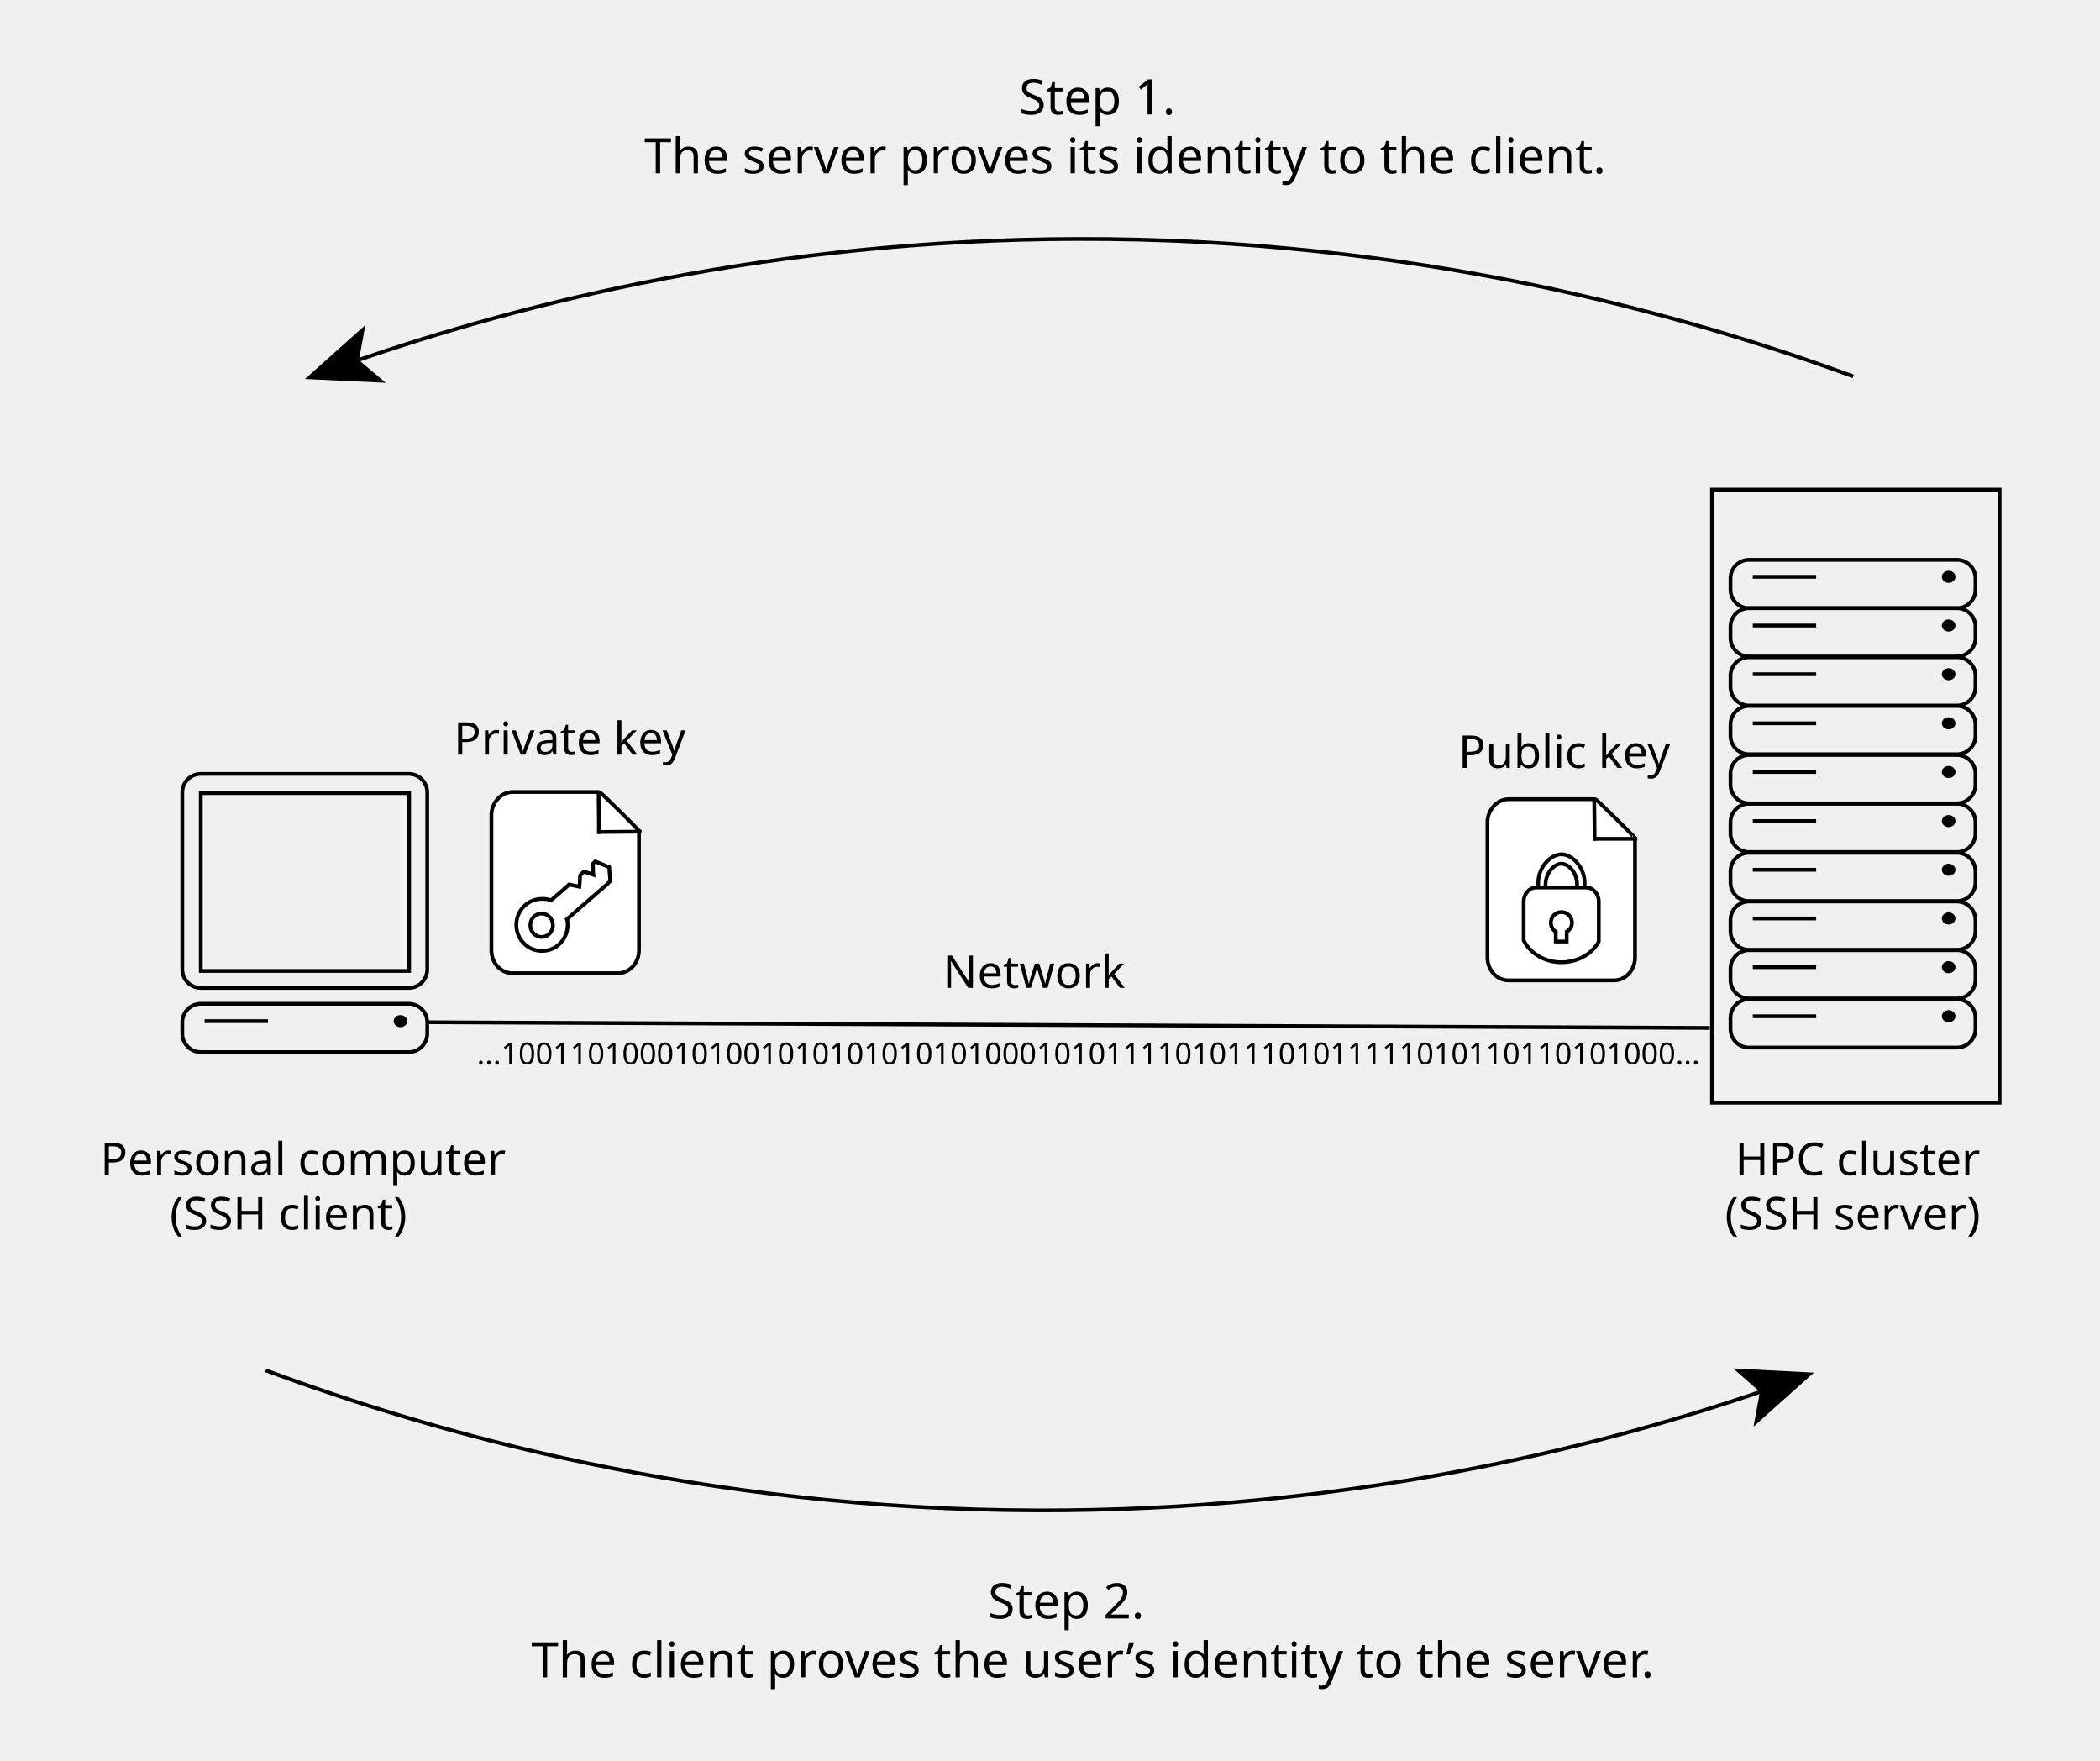
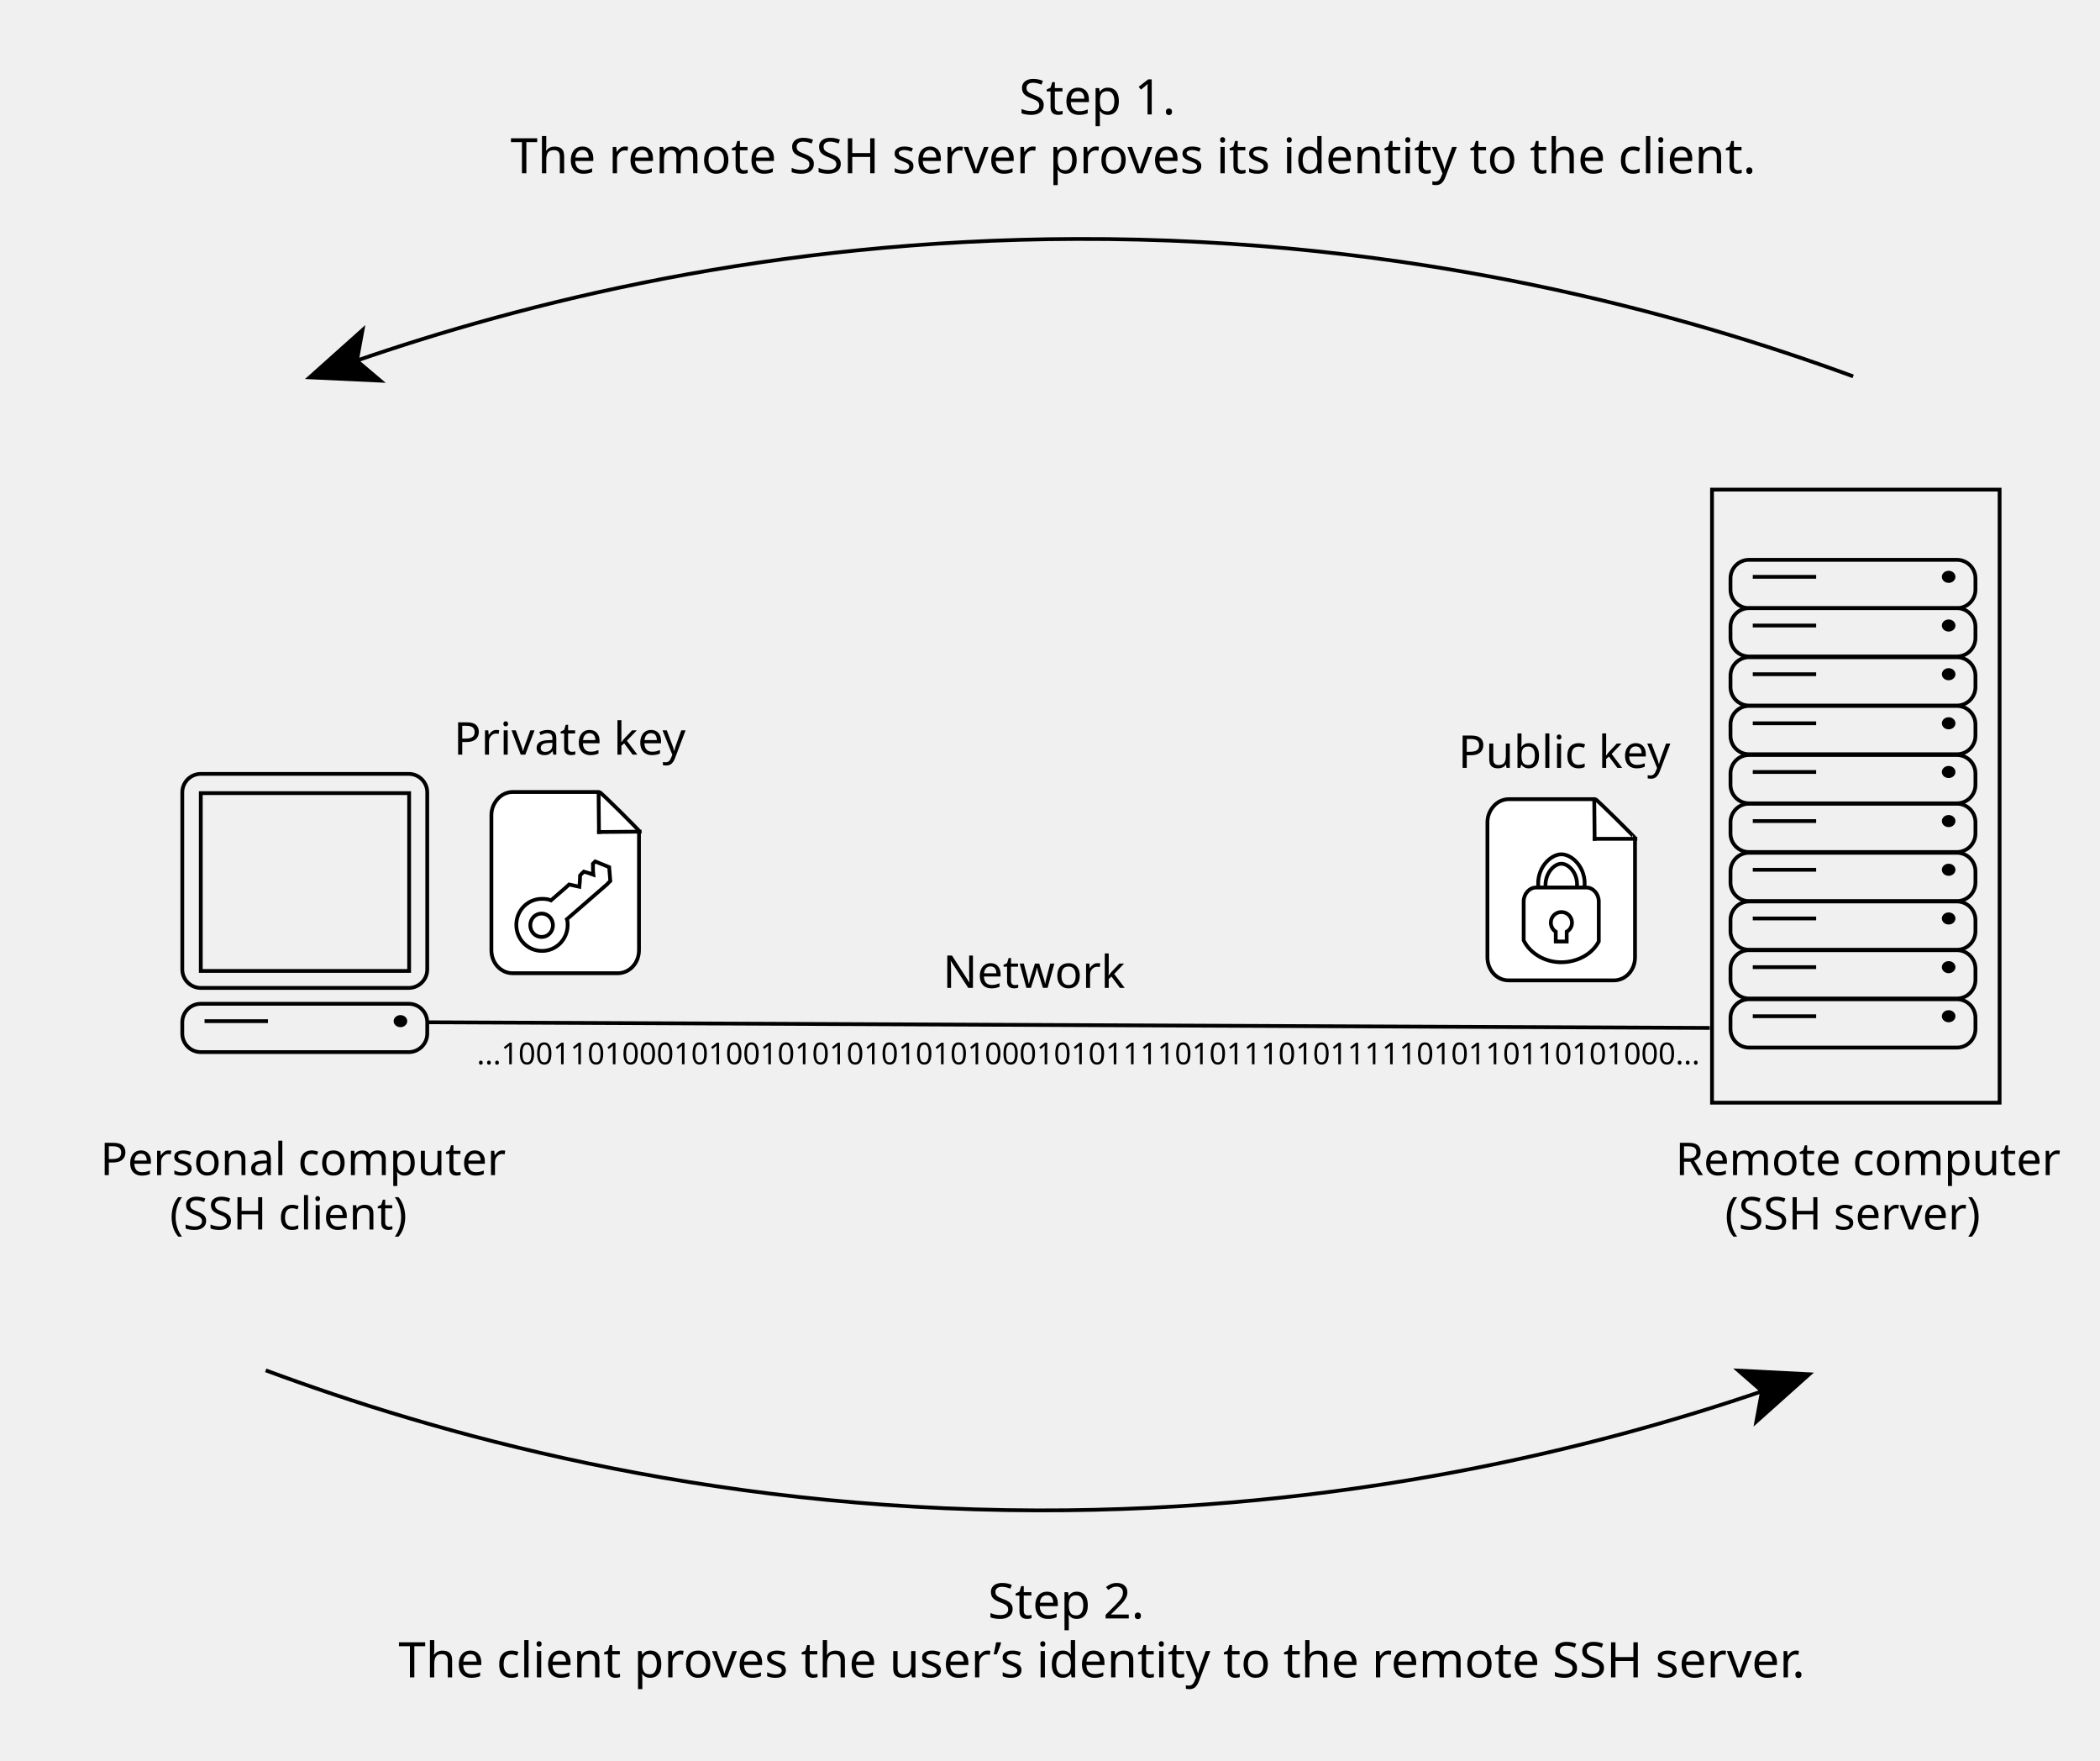
<svg xmlns="http://www.w3.org/2000/svg" version="1.1" id="Layer_1" x="0px" y="0px" viewBox="0 0 556.4 466.4" style="enable-background:new 0 0 556.4 466.4;" xml:space="preserve">
  <style type="text/css">
	.st0{font-family:'ArialMT';}
	.st1{font-size:12px;}
	.st2{fill:none;stroke:#000000;stroke-miterlimit:10;}
	.st3{stroke:#000000;stroke-miterlimit:10;}
	.st4{fill:#FFFFFF;stroke:#000000;stroke-miterlimit:10;}
	.st5{fill:none;stroke:#000000;stroke-linecap:square;stroke-miterlimit:10;}
	.st6{fill:none;stroke:#000000;stroke-linecap:round;stroke-miterlimit:10;}
	.st7{fill:#020203;}
	.st8{fill:none;}
	.st9{font-size:8px;}
	.st10{font-size:13px;}
</style>
-   <text transform="matrix(1 0 0 1 26.5834 311.2922)">
-     <tspan x="0" y="0" class="st0 st1">Personal computer</tspan>
-     <tspan x="18.4" y="14.4" class="st0 st1">(SSH client)</tspan>
-   </text>
+   <text transform="matrix(1 0 0 1 26.5834 311.2922)" class="st0 st1">Personal computer</text>
+   <text transform="matrix(1 0 0 1 44.9834 325.6922)" class="st0 st1">(SSH client)</text>
  <path class="st2" d="M108.3,261.7H53.2c-2.7,0-4.9-2.2-4.9-4.9v-46.9c0-2.7,2.2-4.9,4.9-4.9h55.1c2.7,0,4.9,2.2,4.9,4.9v46.9  C113.2,259.5,111,261.7,108.3,261.7z" />
  <polygon class="st2" points="108.4,257.2 53.2,257.2 53.2,210.1 102,210.1 108.4,210.1 " />
  <path class="st2" d="M108.3,278.7H53.2c-2.7,0-4.9-2.2-4.9-4.9v-3c0-2.7,2.2-4.9,4.9-4.9h55.1c2.7,0,4.9,2.2,4.9,4.9v3  C113.2,276.5,111,278.7,108.3,278.7z" />
  <ellipse class="st3" cx="106.1" cy="270.5" rx="1.3" ry="1.1" />
  <line class="st2" x1="71" y1="270.5" x2="54.2" y2="270.5" />
  <line class="st2" x1="113.2" y1="270.8" x2="453" y2="272.3" />
  <text transform="matrix(1 0 0 1 249.8291 261.6893)" class="st0 st1">Network</text>
  <path class="st2" d="M518.5,264.5h-55.1c-2.7,0-4.9-2.2-4.9-4.9v-3c0-2.7,2.2-4.9,4.9-4.9h55.1c2.7,0,4.9,2.2,4.9,4.9v3  C523.4,262.3,521.2,264.5,518.5,264.5z" />
  <ellipse class="st3" cx="516.3" cy="256.2" rx="1.3" ry="1.1" />
  <line class="st2" x1="481.2" y1="256.2" x2="464.4" y2="256.2" />
  <path class="st2" d="M518.5,251.6h-55.1c-2.7,0-4.9-2.2-4.9-4.9v-3c0-2.7,2.2-4.9,4.9-4.9h55.1c2.7,0,4.9,2.2,4.9,4.9v3  C523.4,249.4,521.2,251.6,518.5,251.6z" />
  <ellipse class="st3" cx="516.3" cy="243.3" rx="1.3" ry="1.1" />
  <line class="st2" x1="481.2" y1="243.3" x2="464.4" y2="243.3" />
  <path class="st2" d="M518.5,277.5h-55.1c-2.7,0-4.9-2.2-4.9-4.9v-3c0-2.7,2.2-4.9,4.9-4.9h55.1c2.7,0,4.9,2.2,4.9,4.9v3  C523.4,275.3,521.2,277.5,518.5,277.5z" />
  <ellipse class="st3" cx="516.3" cy="269.2" rx="1.3" ry="1.1" />
  <line class="st2" x1="481.2" y1="269.2" x2="464.4" y2="269.2" />
  <path class="st2" d="M518.5,225.7h-55.1c-2.7,0-4.9-2.2-4.9-4.9v-3c0-2.7,2.2-4.9,4.9-4.9h55.1c2.7,0,4.9,2.2,4.9,4.9v3  C523.4,223.5,521.2,225.7,518.5,225.7z" />
  <ellipse class="st3" cx="516.3" cy="217.5" rx="1.3" ry="1.1" />
  <line class="st2" x1="481.2" y1="217.5" x2="464.4" y2="217.5" />
  <path class="st2" d="M518.5,212.8h-55.1c-2.7,0-4.9-2.2-4.9-4.9v-3c0-2.7,2.2-4.9,4.9-4.9h55.1c2.7,0,4.9,2.2,4.9,4.9v3  C523.4,210.6,521.2,212.8,518.5,212.8z" />
  <ellipse class="st3" cx="516.3" cy="204.5" rx="1.3" ry="1.1" />
  <line class="st2" x1="481.2" y1="204.5" x2="464.4" y2="204.5" />
  <path class="st2" d="M518.5,238.7h-55.1c-2.7,0-4.9-2.2-4.9-4.9v-3c0-2.7,2.2-4.9,4.9-4.9h55.1c2.7,0,4.9,2.2,4.9,4.9v3  C523.4,236.5,521.2,238.7,518.5,238.7z" />
  <ellipse class="st3" cx="516.3" cy="230.4" rx="1.3" ry="1.1" />
  <line class="st2" x1="481.2" y1="230.4" x2="464.4" y2="230.4" />
  <path class="st2" d="M518.5,186.9h-55.1c-2.7,0-4.9-2.2-4.9-4.9v-3c0-2.7,2.2-4.9,4.9-4.9h55.1c2.7,0,4.9,2.2,4.9,4.9v3  C523.4,184.7,521.2,186.9,518.5,186.9z" />
  <ellipse class="st3" cx="516.3" cy="178.6" rx="1.3" ry="1.1" />
  <line class="st2" x1="481.2" y1="178.6" x2="464.4" y2="178.6" />
  <path class="st2" d="M518.5,173.9h-55.1c-2.7,0-4.9-2.2-4.9-4.9v-3c0-2.7,2.2-4.9,4.9-4.9h55.1c2.7,0,4.9,2.2,4.9,4.9v3  C523.4,171.7,521.2,173.9,518.5,173.9z" />
  <ellipse class="st3" cx="516.3" cy="165.7" rx="1.3" ry="1.1" />
  <line class="st2" x1="481.2" y1="165.7" x2="464.4" y2="165.7" />
  <path class="st2" d="M518.5,199.8h-55.1c-2.7,0-4.9-2.2-4.9-4.9v-3c0-2.7,2.2-4.9,4.9-4.9h55.1c2.7,0,4.9,2.2,4.9,4.9v3  C523.4,197.6,521.2,199.8,518.5,199.8z" />
  <ellipse class="st3" cx="516.3" cy="191.6" rx="1.3" ry="1.1" />
  <line class="st2" x1="481.2" y1="191.6" x2="464.4" y2="191.6" />
  <path class="st2" d="M518.5,161.1h-55.1c-2.7,0-4.9-2.2-4.9-4.9v-3c0-2.7,2.2-4.9,4.9-4.9h55.1c2.7,0,4.9,2.2,4.9,4.9v3  C523.4,158.9,521.2,161.1,518.5,161.1z" />
  <ellipse class="st3" cx="516.3" cy="152.8" rx="1.3" ry="1.1" />
  <line class="st2" x1="481.2" y1="152.8" x2="464.4" y2="152.8" />
  <polygon class="st2" points="529.8,292.1 453.6,292.1 453.6,129.7 521,129.7 529.8,129.7 " />
-   <text transform="matrix(1 0 0 1 459.7318 311.2926)">
-     <tspan x="0" y="0" class="st0 st1">HPC cluster</tspan>
-     <tspan x="-2.7" y="14.4" class="st0 st1">(SSH server)</tspan>
-   </text>
+   <text transform="matrix(1 0 0 1 443.932 311.2926)" class="st0 st1">Remote computer</text>
+   <text transform="matrix(1 0 0 1 457.0318 325.6926)" class="st0 st1">(SSH server)</text>
  <g>
    <g>
      <path class="st4" d="M158.8,209.8c-7.3,0-15.6,0-22.9,0c-0.4,0-2.4,0-4,1.8c-1,1.1-1.7,2.6-1.7,4.3v35.8c0,3.4,2.5,6.1,5.6,6.1    h27.9c3.1,0,5.6-2.7,5.6-6.1v-31.6C169.5,220.1,159.2,209.8,158.8,209.8z" />
      <line class="st5" x1="158.7" y1="220.4" x2="158.6" y2="210" />
      <line class="st5" x1="169.5" y1="220.3" x2="158.7" y2="220.4" />
      <path class="st6" d="M159.9,210.1" />
    </g>
    <path class="st7" d="M150,236.2" />
-     <path class="st4" d="M161.7,233.4c-0.1-1.2-0.2-2.5-0.3-3.7c-1.2-0.5-2.5-1-3.7-1.5c-0.2,0.2-0.4,0.4-0.6,0.6c0,1,0,2,0.1,2.9   c-0.8-0.3-1.7-0.6-2.5-0.8c-0.3,0.3-0.7,0.6-1,1c0,1-0.1,2-0.2,3c-0.9-0.2-1.8-0.4-2.7-0.6c-0.3,0.3-0.7,0.6-1,0.9   c-1.3,1.1-2.5,2.2-3.8,3.3c-0.7-0.3-1.5-0.4-2.4-0.4c-3.8,0-6.8,3.1-6.8,6.9c0,3.8,3,6.9,6.8,6.9c3.8,0,6.8-3.1,6.8-6.9   c0-0.5,0-1-0.2-1.5c3.6-3.1,7.1-6.2,10.7-9.3C161.1,233.9,161.4,233.7,161.7,233.4z M143.5,248.2c-1.7,0-3-1.4-3-3.1   c0-1.7,1.3-3.1,3-3.1c1.7,0,3,1.4,3,3.1C146.5,246.8,145.2,248.2,143.5,248.2z" />
+     <path class="st4" d="M161.7,233.4c-0.1-1.2-0.2-2.5-0.3-3.7c-1.2-0.5-2.5-1-3.7-1.5c-0.2,0.2-0.4,0.4-0.6,0.6c0,1,0,2,0.1,2.9   c-0.8-0.3-1.7-0.6-2.5-0.8c-0.3,0.3-0.7,0.6-1,1c0,1-0.1,2-0.2,3c-0.9-0.2-1.8-0.4-2.7-0.6c-0.3,0.3-0.7,0.6-1,0.9   c-1.3,1.1-2.5,2.2-3.8,3.3c-0.7-0.3-1.5-0.4-2.4-0.4c-3.8,0-6.8,3.1-6.8,6.9c0,3.8,3,6.9,6.8,6.9s6.8-3.1,6.8-6.9   c0-0.5,0-1-0.2-1.5c3.6-3.1,7.1-6.2,10.7-9.3C161.1,233.9,161.4,233.7,161.7,233.4z M143.5,248.2c-1.7,0-3-1.4-3-3.1   c0-1.7,1.3-3.1,3-3.1s3,1.4,3,3.1S145.2,248.2,143.5,248.2z" />
  </g>
  <g>
    <g>
-       <path class="st4" d="M422.7,211.7c-7.3,0-15.6,0-22.9,0c-0.4,0-2.4,0-4,1.8c-1,1.1-1.7,2.6-1.7,4.3v35.8c0,3.4,2.5,6.1,5.6,6.1    h27.9c3.1,0,5.6-2.7,5.6-6.1v-31.6C433.3,221.9,423,211.7,422.7,211.7z" />
+       <path class="st4" d="M422.7,211.7c-7.3,0-15.6,0-22.9,0c-0.4,0-2.4,0-4,1.8c-1,1.1-1.7,2.6-1.7,4.3v35.8c0,3.4,2.5,6.1,5.6,6.1    h27.9c3.1,0,5.6-2.7,5.6-6.1V222C433.3,221.9,423,211.7,422.7,211.7z" />
      <line class="st5" x1="422.5" y1="222.2" x2="422.4" y2="211.9" />
      <line class="st5" x1="433.3" y1="222.2" x2="422.5" y2="222.2" />
      <path class="st6" d="M423.7,211.9" />
    </g>
    <path class="st2" d="M403.7,249.1c0-3.4,0-6.9,0-10.3c0-2,1.5-3.7,3.3-3.7h13.3c1.8,0,3.3,1.7,3.3,3.7c0,3.5,0,7.1,0,10.6   c-1.8,3.4-5.7,5.5-10,5.5C409.4,254.9,405.4,252.6,403.7,249.1z" />
-     <path class="st2" d="M407.6,235.1c-0.6-5.1,3.2-8.8,6.1-8.8c2.9,0,6.7,3.7,6.1,8.8" />
+     <path class="st2" d="M407.6,235.1c-0.6-5.1,3.2-8.8,6.1-8.8s6.7,3.7,6.1,8.8" />
    <path class="st2" d="M409.5,235.1c-0.3-3.7,2.3-6.4,4.3-6.3c2,0.1,4.4,2.7,4,6.3" />
    <path class="st2" d="M416.5,244.4c0,1-0.5,1.9-1.4,2.4v2.6h-2.9v-2.6c-0.8-0.5-1.3-1.4-1.3-2.4c0-1.5,1.2-2.8,2.8-2.8   C415.3,241.6,416.5,242.9,416.5,244.4z" />
  </g>
  <text transform="matrix(1 0 0 1 386.371 203.4072)" class="st0 st1">Public key</text>
  <text transform="matrix(1 0 0 1 120.2235 199.9079)" class="st0 st1">Private key</text>
  <rect x="118.8" y="276.2" class="st8" width="331" height="7.6" />
  <text transform="matrix(1 0 0 1 126.3334 281.9292)" class="st0 st9">...10011010001010010101010101010001010111101011101011111010110110101000...</text>
  <g>
    <g>
      <path class="st2" d="M491,99.7C446.6,83.4,375.1,63,285.2,63.3c-80.8,0.2-146.7,17-191.2,32.4" />
      <g>
        <polygon points="80.8,100.4 96.8,86.1 95.1,95.4 102.2,101.4    " />
      </g>
    </g>
  </g>
  <g>
    <g>
      <path class="st2" d="M467.3,368.4c-44.7,15.3-111.1,31.9-192.4,31.7c-89.3-0.2-160.3-20.7-204.5-37.1" />
      <g>
        <polygon points="480.6,363.6 459.2,362.5 466.3,368.7 464.6,377.9    " />
      </g>
    </g>
  </g>
  <rect x="90.2" y="21" class="st8" width="400.7" height="32.1" />
-   <text transform="matrix(1 0 0 1 270.0038 30.3078)">
-     <tspan x="0" y="0" class="st0 st10">Step 1. </tspan>
-     <tspan x="-99.3" y="15.6" class="st0 st10">The server proves its identity to the client.</tspan>
-   </text>
+   <text transform="matrix(1 0 0 1 270.0038 30.3078)" class="st0 st10">Step 1. </text>
+   <text transform="matrix(1 0 0 1 135.2587 45.9078)" class="st0 st10">The remote SSH server proves its identity to the client.</text>
  <rect x="82" y="419.4" class="st8" width="400.7" height="32.1" />
-   <text transform="matrix(1 0 0 1 261.7688 428.7282)">
-     <tspan x="0" y="0" class="st0 st10">Step 2. </tspan>
-     <tspan x="-121" y="15.6" class="st0 st10">The client proves the user’s identity to the server.</tspan>
-   </text>
+   <text transform="matrix(1 0 0 1 261.7688 428.7282)" class="st0 st10">Step 2. </text>
+   <text transform="matrix(1 0 0 1 105.5784 444.3282)" class="st0 st10">The client proves the user’s identity to the remote SSH server.</text>
</svg>
